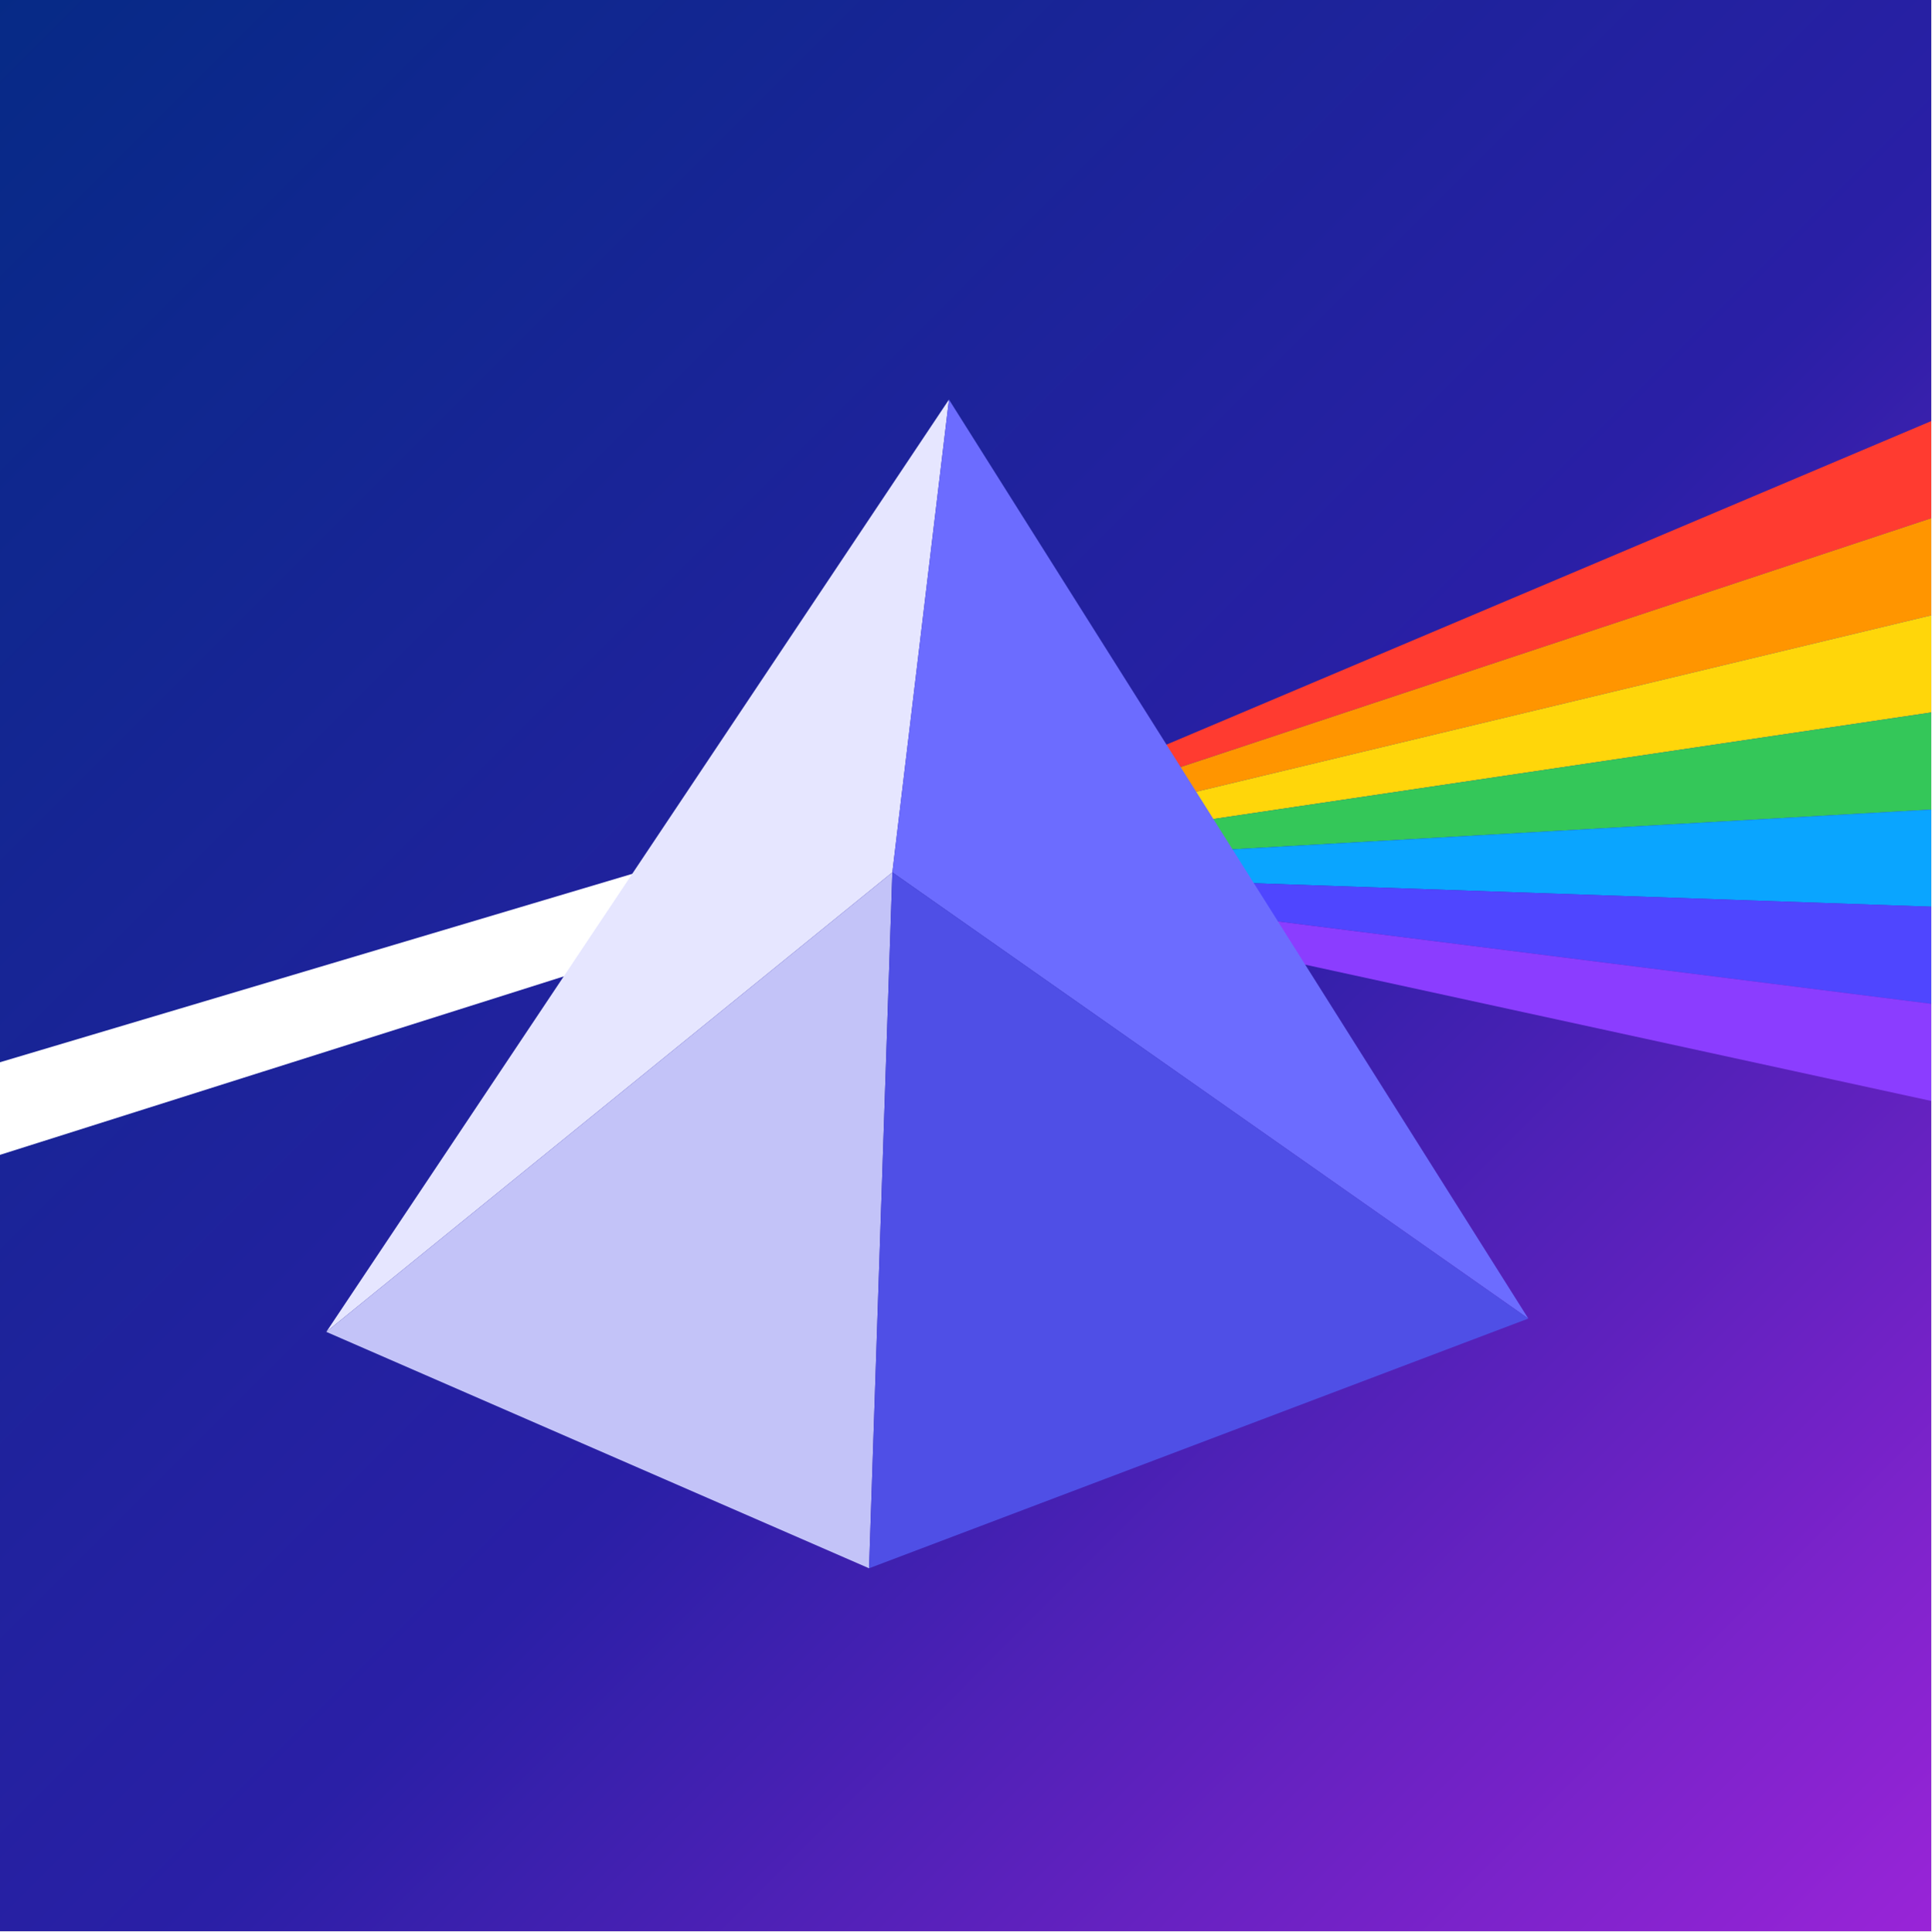
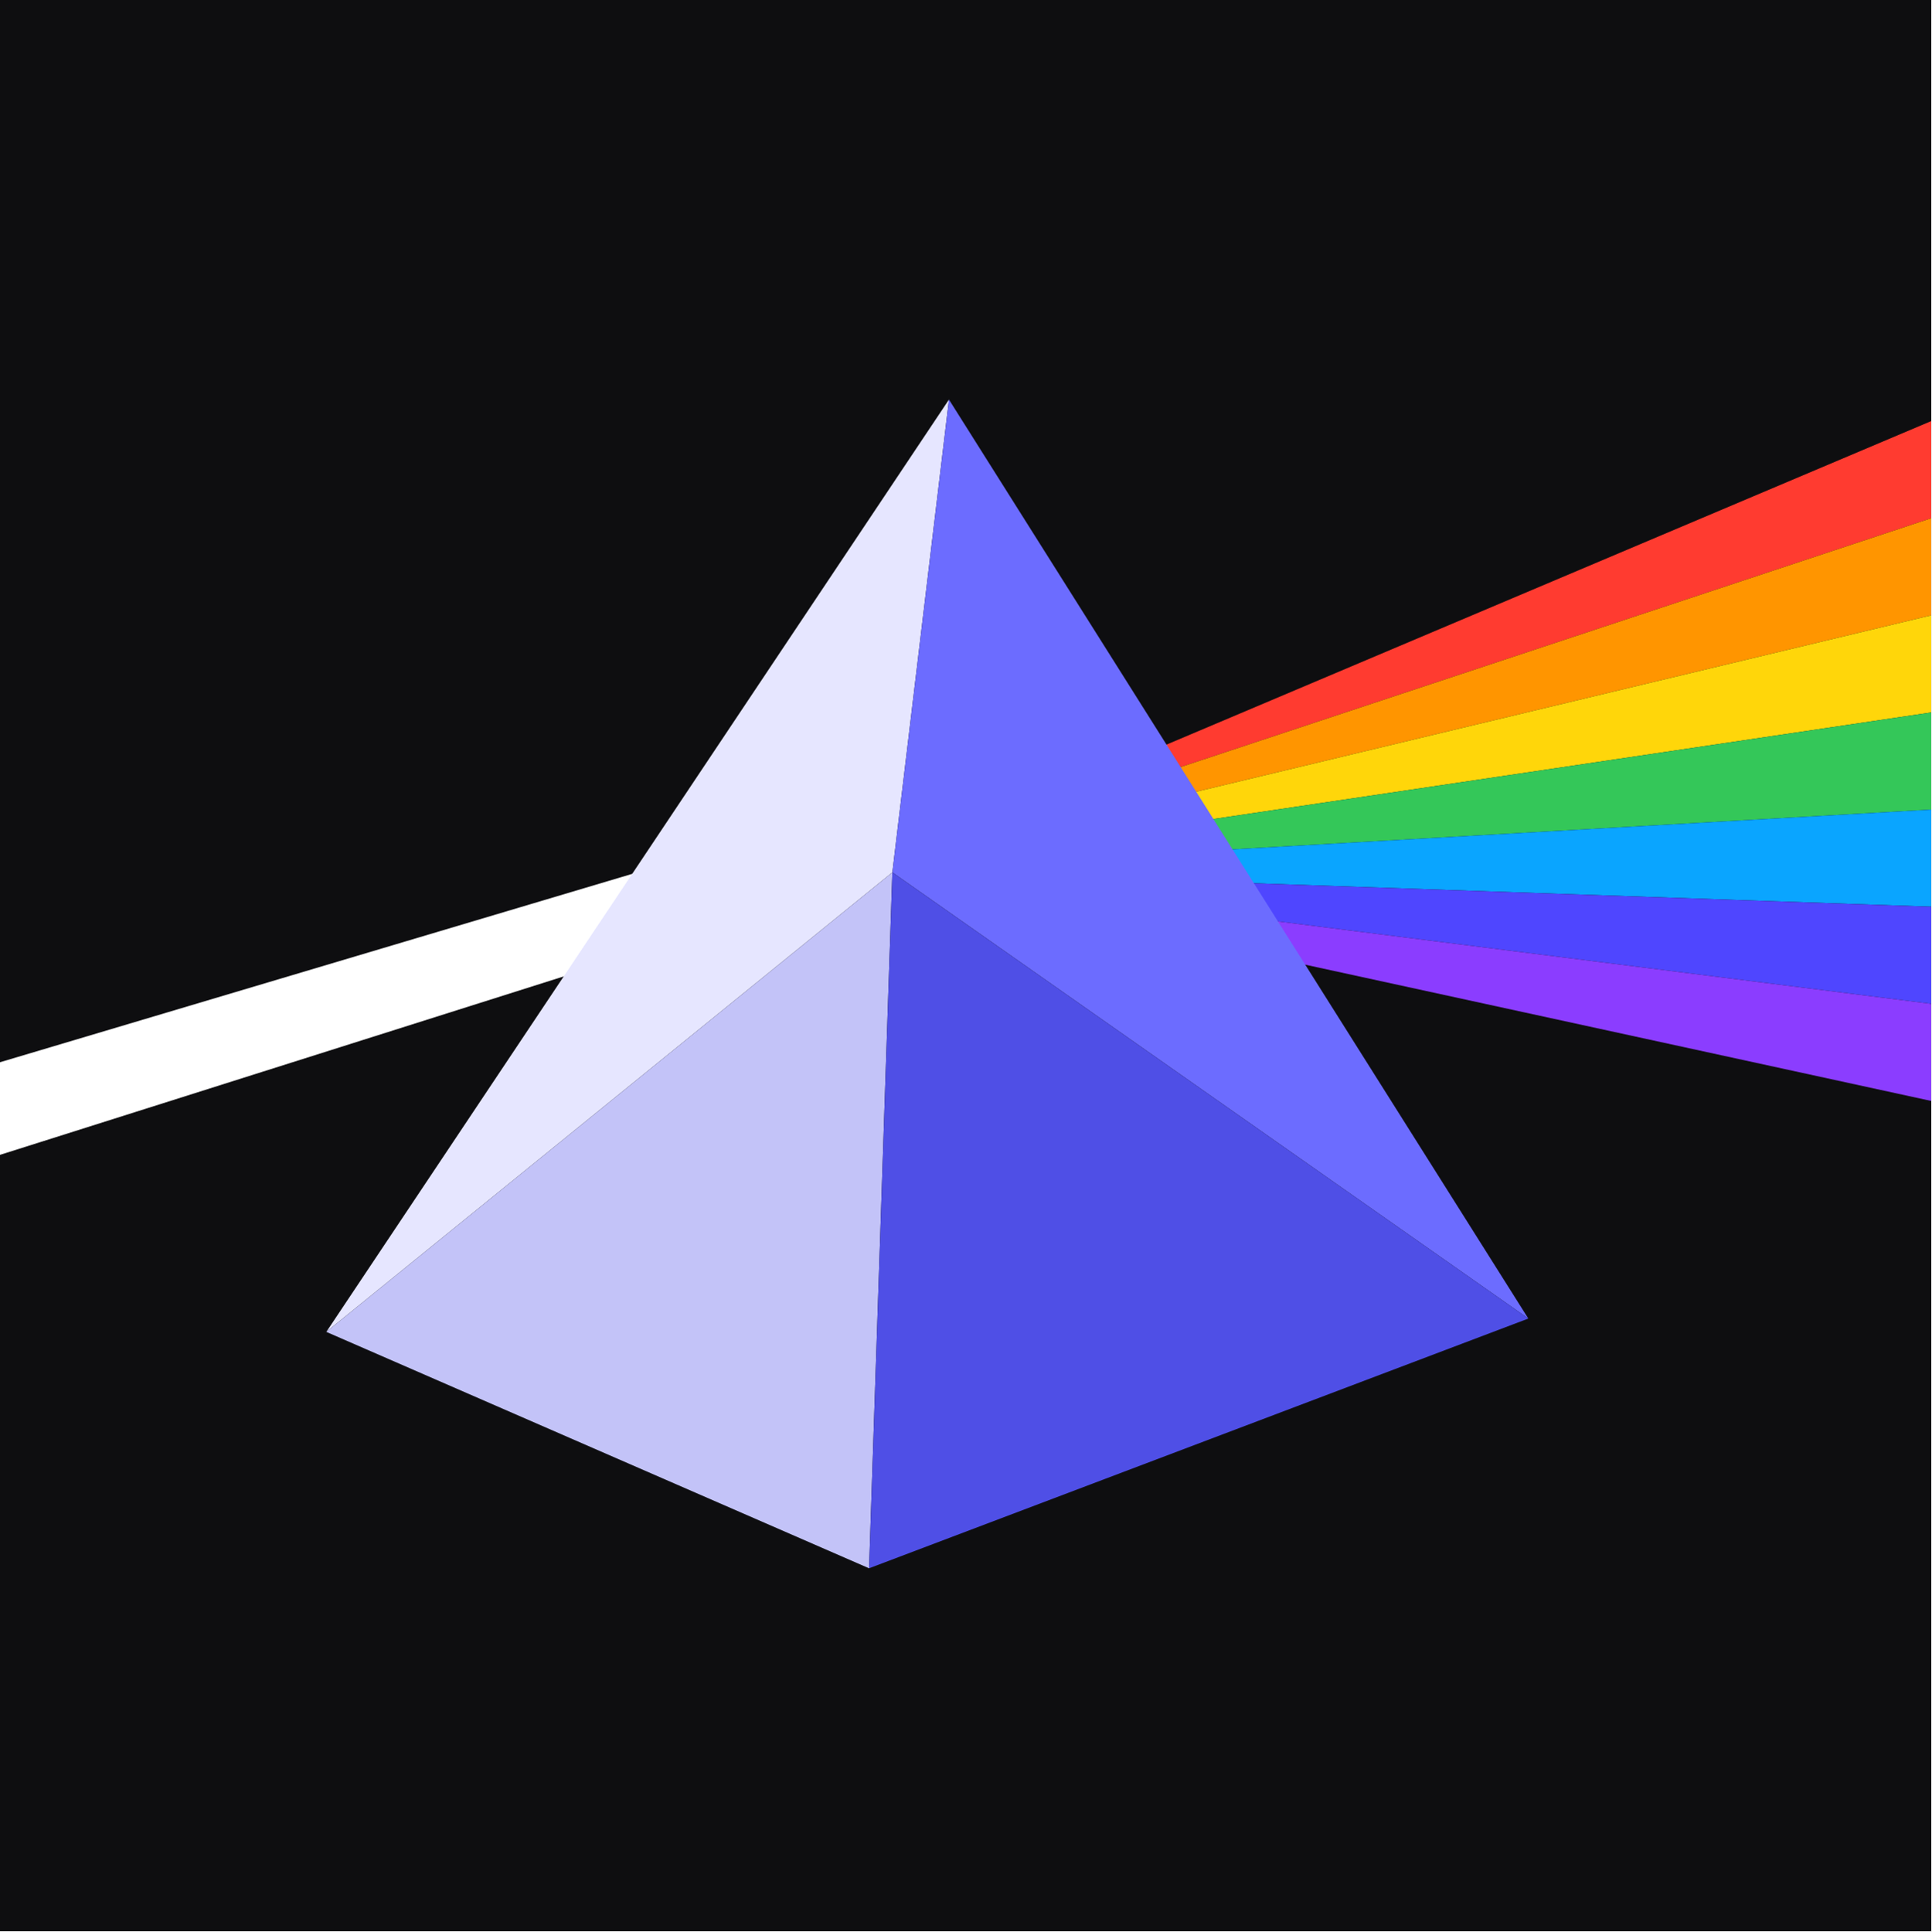
<svg xmlns="http://www.w3.org/2000/svg" viewBox="0 0 580 580" width="580" height="580" role="img" aria-label="UIPrism">
  <defs>
-     <linearGradient id="bg" x1="0" y1="0" x2="1" y2="1">
-       <stop offset="0" stop-color="#062A86" />
-       <stop offset=".55" stop-color="#2A1FA6" />
-       <stop offset="1" stop-color="#9A24D8" />
-     </linearGradient>
    <clipPath id="r">
      <rect width="580" height="580" rx="0" />
    </clipPath>
  </defs>
  <g clip-path="url(#r)">
-     <rect width="580" height="580" fill="url(#bg)" />
+     <rect width="580" height="580" fill="#0E0E10" />
    <g>
      <path d="M340 228.0L600 118.0L600 149.0L340 235.2Z" fill="#FF3B30" />
      <path d="M340 235.2L600 149.0L600 180.0L340 242.4Z" fill="#FF9500" />
      <path d="M340 242.4L600 180.0L600 211.0L340 249.6Z" fill="#FFD60A" />
      <path d="M340 249.6L600 211.0L600 242.0L340 256.8Z" fill="#34C759" />
      <path d="M340 256.8L600 242.0L600 273.0L340 264.0Z" fill="#0AA5FF" />
      <path d="M340 264.0L600 273.0L600 304.0L340 271.2Z" fill="#4F46FF" />
      <path d="M340 271.2L600 304.0L600 335.0L340 278.4Z" fill="#8B3DFF" />
    </g>
    <path d="M-10 322L235 249L268 262L-10 350Z" fill="#fff" />
    <path d="M285 120L98 400L268 262Z" fill="#E6E6FF" />
    <path d="M268 262L98 400L261 471Z" fill="#C3C3F8" />
    <path d="M285 120L459 396L268 262Z" fill="#6C6CFF" />
    <path d="M268 262L459 396L261 471Z" fill="#4F4FE6" />
  </g>
</svg>
